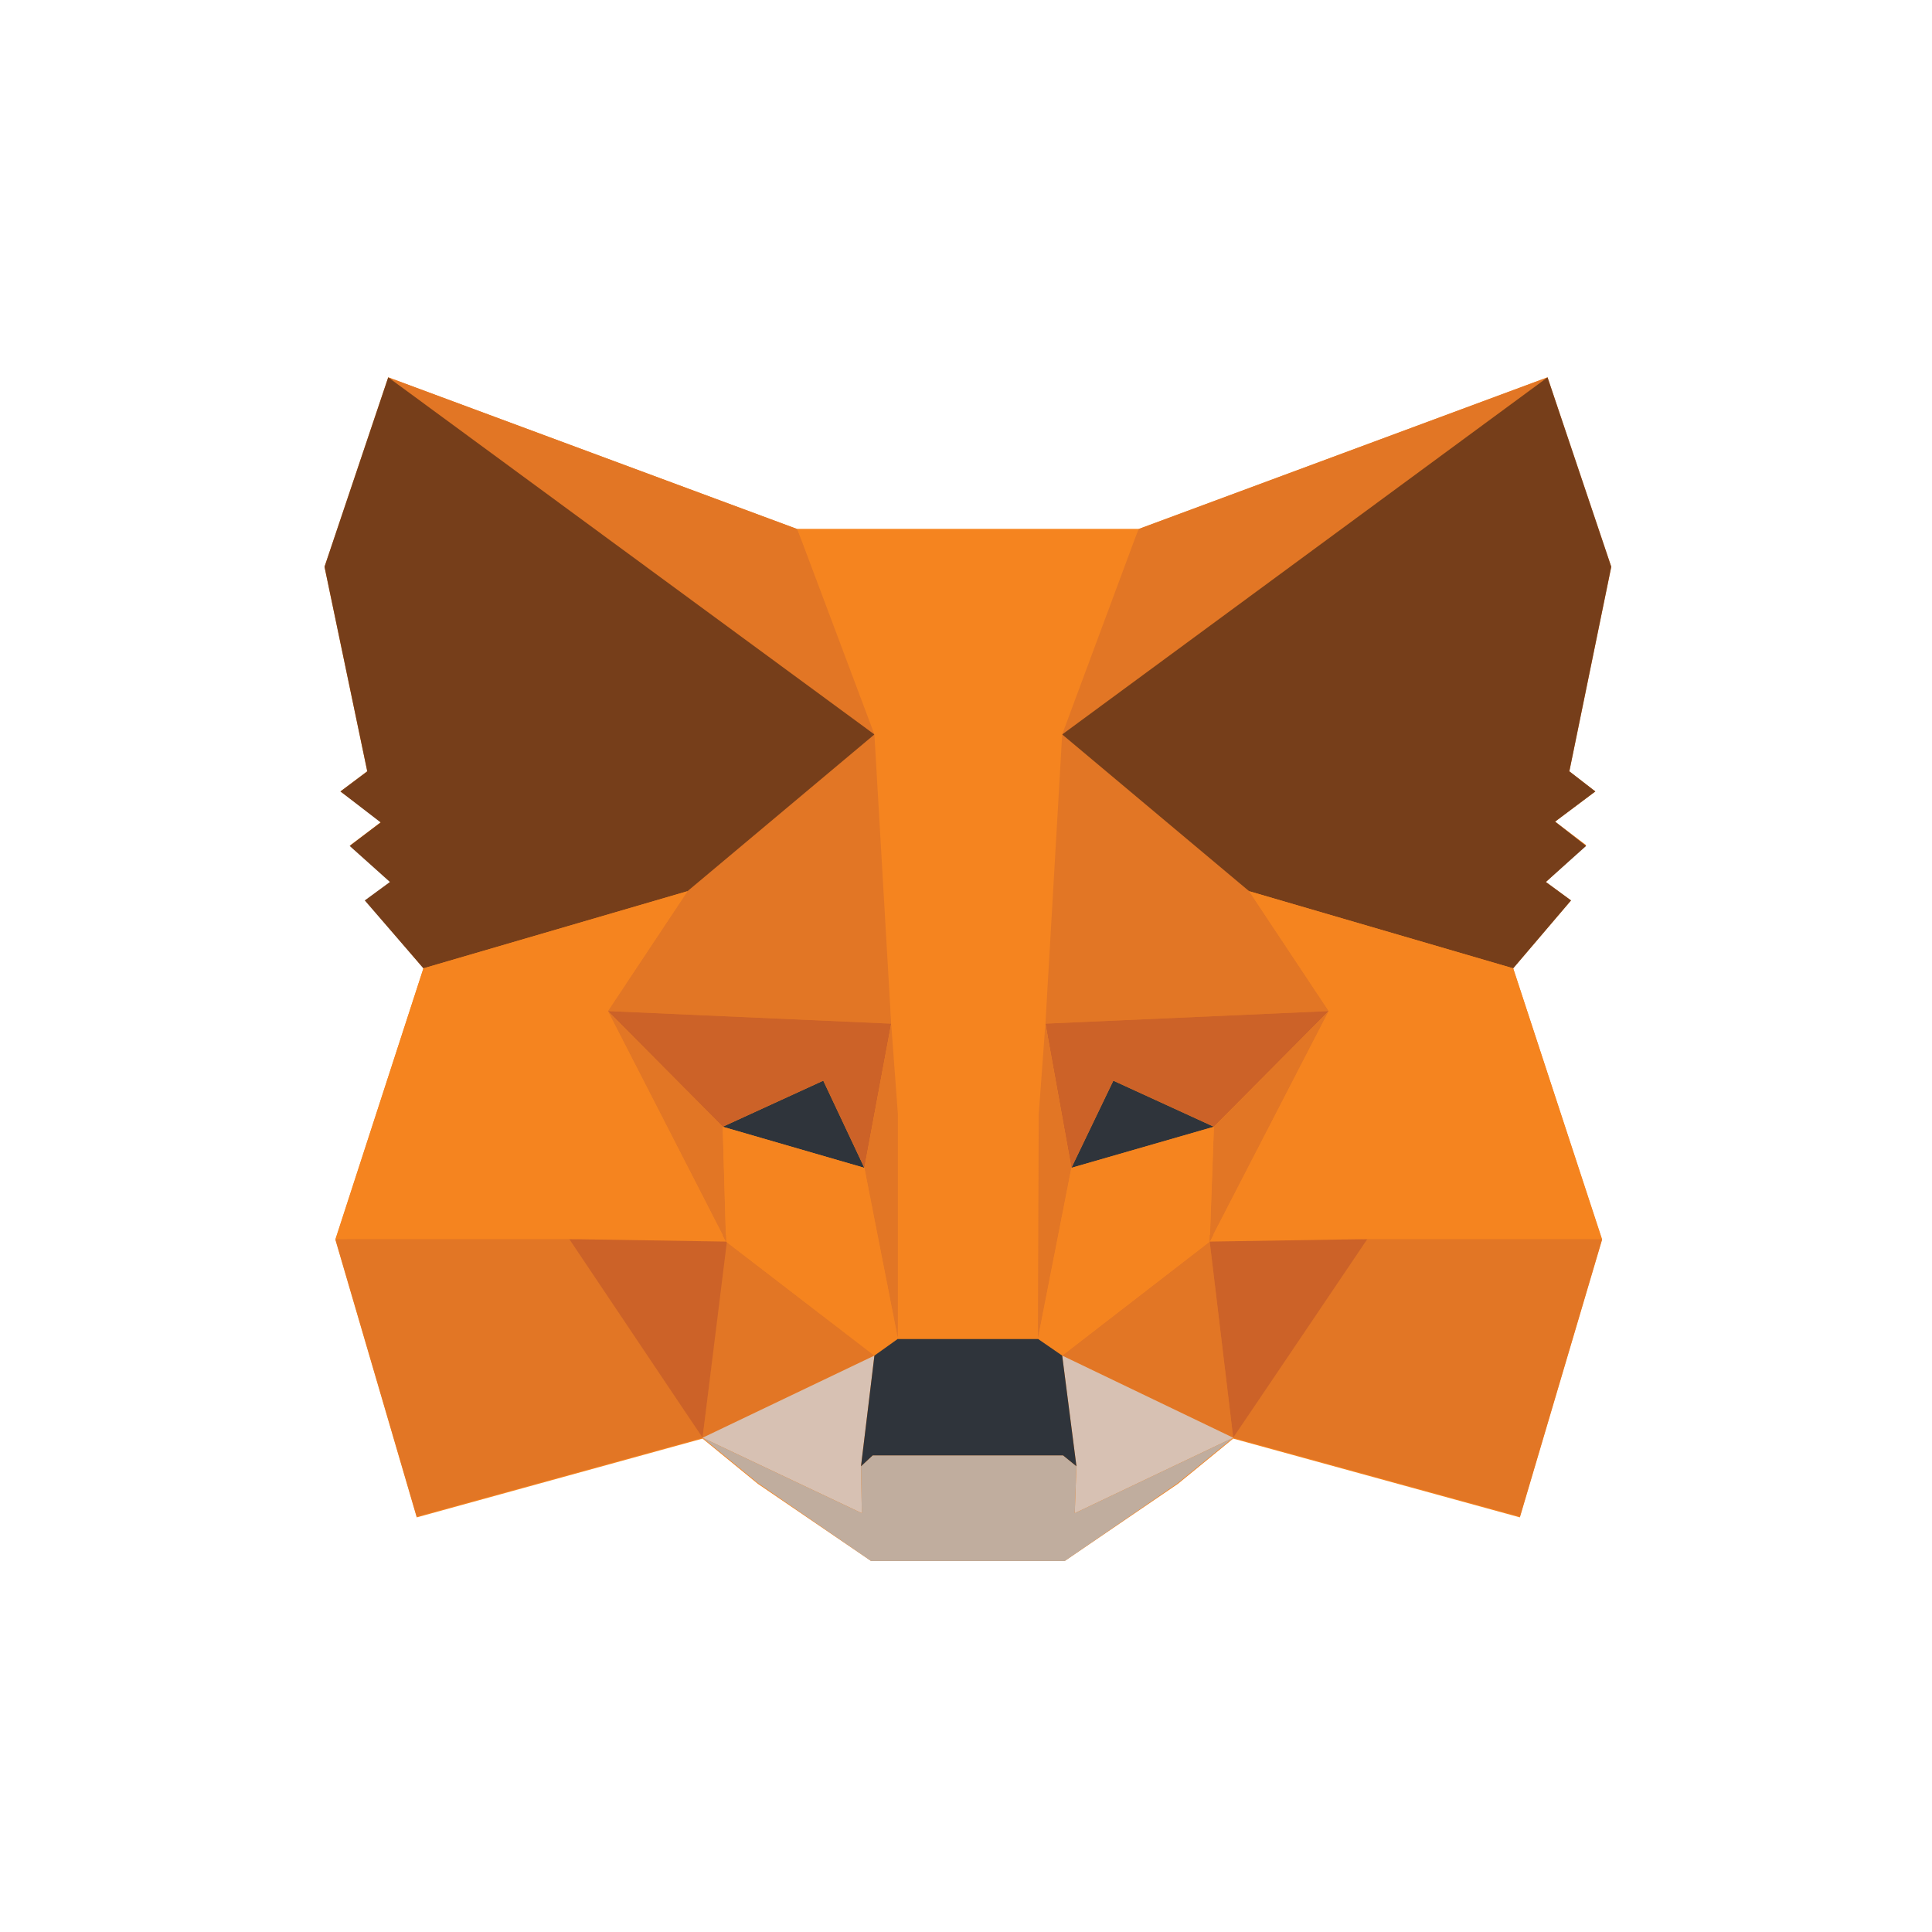
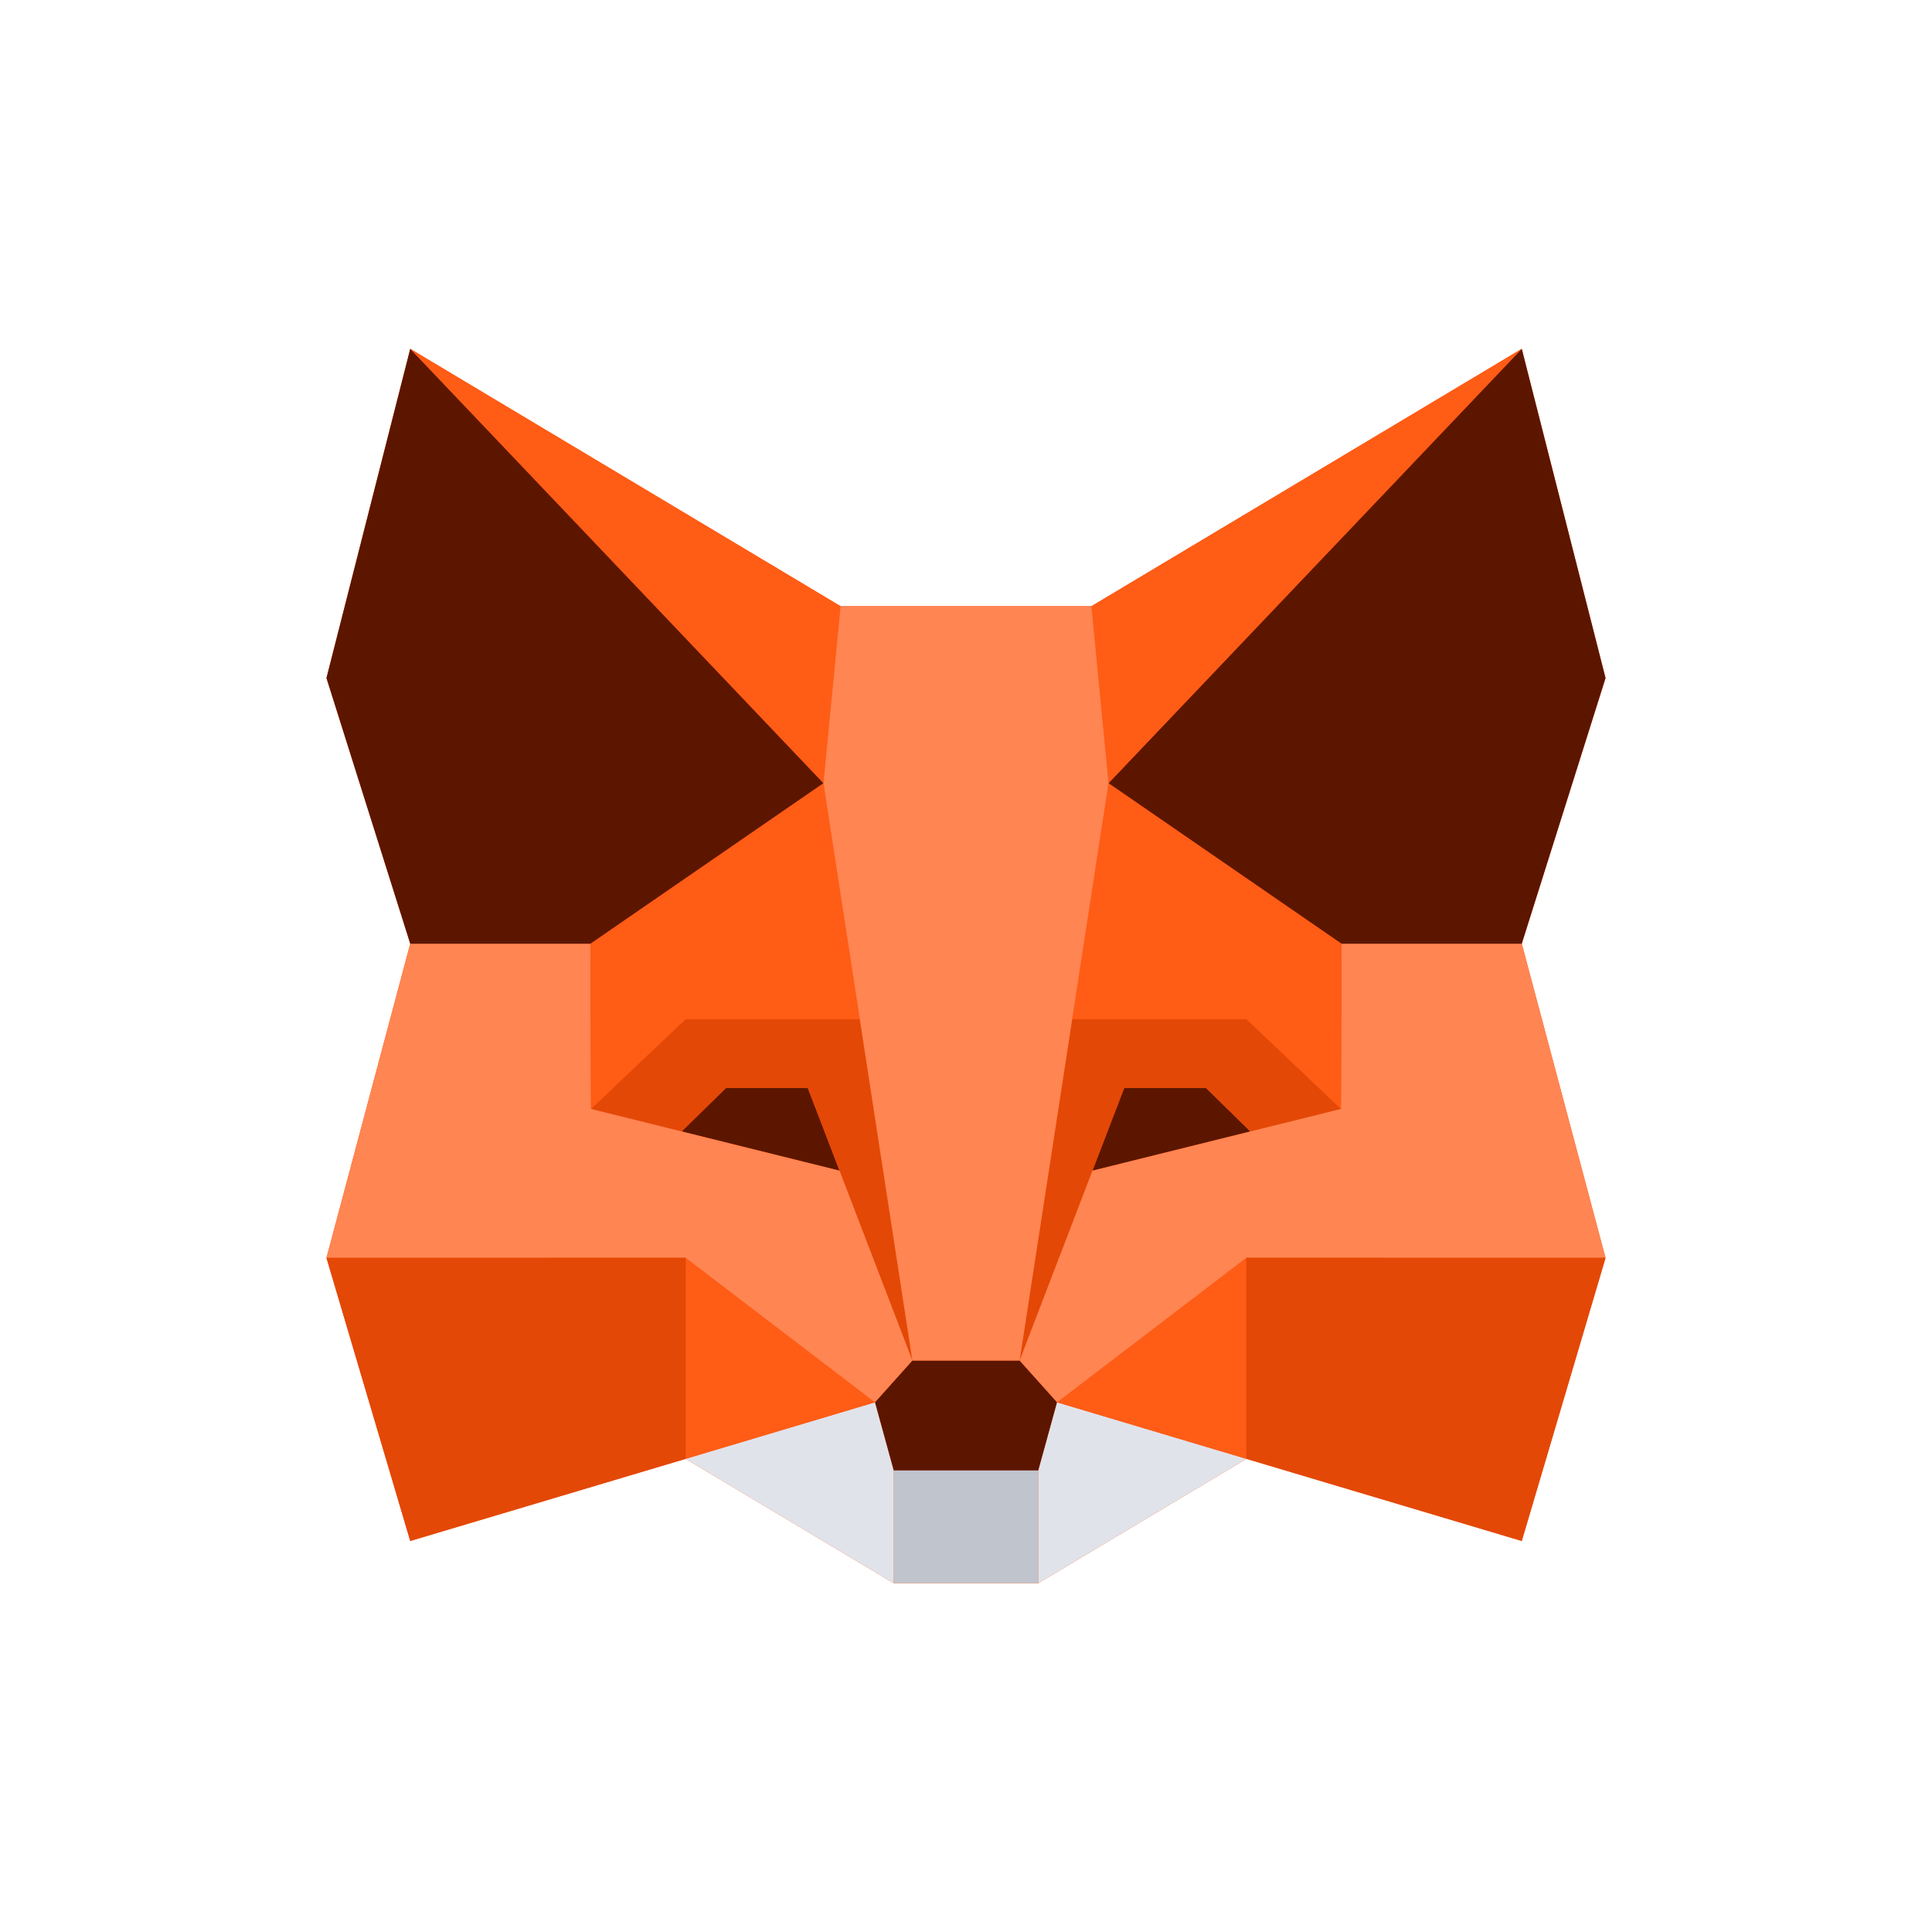
- <svg xmlns="http://www.w3.org/2000/svg" width="256" height="256" viewBox="0 0 256 256" fill="none">
-   <g clip-path="url(#clip0_2818_139)">
-     <mask id="mask0_2818_139" style="mask-type:luminance" maskUnits="userSpaceOnUse" x="0" y="0" width="256" height="256">
-       <path d="M256 0H0V256H256V0Z" fill="white" />
-     </mask>
-     <g mask="url(#mask0_2818_139)">
-       <path d="M256 0H0V256H256V0Z" fill="white" />
-     </g>
-     <path d="M200.504 128.308L208.168 119.311L204.836 116.867L210.168 111.98L206.058 108.87L211.39 104.871L207.946 102.205L213.5 75.103L205.058 50M205.058 50L150.854 70.105H105.646L51.442 50L43 75.103L48.665 102.205L45.11 104.871L50.553 108.87L46.443 111.98L51.775 116.867L48.443 119.311L56.107 128.308L44.444 164.296L55.218 201.062L93.095 190.621L100.426 196.619L115.421 206.838H141.079L156.074 196.619L163.405 190.621L201.393 201.062L212.278 164.296L200.504 128.308" fill="#F5841F" />
-     <path d="M205.059 50L138.525 98.984L150.855 70.105L205.059 50Z" fill="#E27625" />
-     <path d="M51.441 50L117.42 99.428L105.646 70.105L51.441 50Z" fill="#E27625" />
-     <path d="M181.178 163.629L163.406 190.51L201.394 200.951L212.279 164.185L181.178 163.629Z" fill="#E27625" />
-     <path d="M44.445 164.185L55.22 200.951L93.096 190.51L75.435 163.629L44.445 164.185Z" fill="#E27625" />
-     <path d="M91.097 118.089L80.545 133.973L118.088 135.639L116.866 95.43L91.097 118.089Z" fill="#E27625" />
-     <path d="M165.517 118.089L139.303 94.985L138.525 135.639L176.069 133.973L165.517 118.089Z" fill="#E27625" />
-     <path d="M93.094 190.51L115.864 179.624L96.204 164.518L93.094 190.51Z" fill="#E27625" />
-     <path d="M140.746 179.624L163.405 190.51L160.295 164.518L140.746 179.624Z" fill="#E27625" />
-     <path d="M163.405 190.51L140.746 179.625L142.634 194.286L142.412 200.507L163.405 190.51Z" fill="#D7C1B3" />
-     <path d="M93.094 190.51L114.198 200.507L114.087 194.286L115.864 179.625L93.094 190.51Z" fill="#D7C1B3" />
-     <path d="M114.531 154.744L95.76 149.301L109.089 143.192L114.531 154.744Z" fill="#2F343B" />
-     <path d="M141.967 154.744L147.521 143.192L160.85 149.301L141.967 154.744Z" fill="#2F343B" />
-     <path d="M93.094 190.51L96.427 163.629L75.434 164.185L93.094 190.51Z" fill="#CC6228" />
-     <path d="M160.184 163.629L163.405 190.51L181.177 164.185L160.184 163.629Z" fill="#CC6228" />
-     <path d="M176.069 133.973L138.525 135.639L141.969 154.744L147.522 143.192L160.851 149.301L176.069 133.973Z" fill="#CC6228" />
-     <path d="M95.762 149.301L109.091 143.192L114.534 154.744L118.088 135.639L80.545 133.973L95.762 149.301Z" fill="#CC6228" />
-     <path d="M80.545 133.973L96.207 164.518L95.762 149.301L80.545 133.973Z" fill="#E27625" />
-     <path d="M160.85 149.301L160.295 164.518L176.068 133.973L160.85 149.301Z" fill="#E27625" />
-     <path d="M118.088 135.639L114.533 154.744L118.976 177.403L119.976 147.635L118.088 135.639Z" fill="#E27625" />
-     <path d="M138.525 135.639L136.637 147.524L137.525 177.403L141.968 154.744L138.525 135.639Z" fill="#E27625" />
-     <path d="M141.966 154.743L137.523 177.403L140.745 179.624L160.294 164.518L160.849 149.301L141.966 154.743Z" fill="#F5841F" />
-     <path d="M95.76 149.301L96.204 164.518L115.864 179.624L118.974 177.403L114.531 154.743L95.76 149.301Z" fill="#F5841F" />
-     <path d="M142.411 200.507L142.633 194.286L140.856 192.842H115.642L114.087 194.286L114.198 200.507L93.094 190.51L100.425 196.508L115.42 206.838H141.078L156.073 196.508L163.404 190.51L142.411 200.507Z" fill="#C0AD9E" />
-     <path d="M140.746 179.625L137.525 177.403H118.975L115.865 179.625L114.088 194.287L115.643 192.843H140.857L142.634 194.287L140.746 179.625Z" fill="#2F343B" />
-     <path d="M207.946 102.205L213.5 75.103L205.058 50L140.746 97.318L165.516 118.089L200.504 128.308L208.169 119.311L204.836 116.867L210.168 112.091L206.058 108.87L211.39 104.871L207.946 102.205Z" fill="#763E1A" />
-     <path d="M43 75.103L48.665 102.205L45.11 104.871L50.442 108.981L46.332 112.091L51.664 116.867L48.332 119.311L56.107 128.308L91.095 118.089L115.865 97.318L51.442 50L43 75.103Z" fill="#763E1A" />
-     <path d="M200.504 128.308L165.515 118.089L176.068 133.973L160.295 164.518L181.177 164.185H212.278L200.504 128.308Z" fill="#F5841F" />
-     <path d="M91.097 118.089L56.108 128.308L44.445 164.185H75.435L96.206 164.518L80.545 133.973L91.097 118.089Z" fill="#F5841F" />
-     <path d="M138.525 135.639L140.746 97.318L150.854 70.105H105.646L115.865 97.318L118.087 135.639L118.975 147.635V177.403H137.525L137.636 147.635L138.525 135.639Z" fill="#F5841F" />
-   </g>
-   <defs>
-     <clipPath id="clip0_2818_139">
-       <rect width="256" height="256" fill="white" />
-     </clipPath>
-   </defs>
+ <svg xmlns="http://www.w3.org/2000/svg" width="432" height="432" viewBox="-73 -78 432 432" fill="none">
+   <rect x="-73" y="-78" width="432" height="432" fill="white" />
+   <path d="M205.692 248.199L159.179 276H126.821L80.308 248.199L18.732 266.563L0 203.263L18.732 133.011L0 73.615L18.732 3.05176e-05L114.951 57.548H171.049L267.267 3.05176e-05L286 73.615L267.267 133.011L286 203.263L267.267 266.563L205.692 248.199Z" fill="#FA4B00" />
+   <path d="M126.821 250.805H159.179L163.368 235.562L154.991 226.217H131.009L122.631 235.562L126.821 250.805Z" fill="#5C1600" />
+   <path d="M159.179 250.805H126.821V276H159.179V250.805Z" fill="#C0C4CD" />
+   <path d="M171.277 183.766L206.578 174.999L196.641 165.254H178.389L171.277 183.766Z" fill="#5C1600" />
+   <path d="M154.991 226.217L171.277 183.766L178.389 165.254H196.641L206.578 174.999L226.839 169.966L205.705 149.902H166.745L154.991 226.217Z" fill="#E34807" />
+   <path d="M163.369 235.561L205.692 248.199L159.179 276V250.805L163.369 235.561Z" fill="#E1E3EA" />
+   <path d="M205.692 248.199V203.25L163.369 235.562L205.692 248.199Z" fill="#FF5C16" />
+   <path d="M163.369 235.562L205.692 203.25L286 203.263L267.268 133.011H226.987L226.839 169.966L171.277 183.766L154.991 226.217L163.369 235.562Z" fill="#FF8552" />
+   <path d="M205.705 149.902H166.745L174.877 97.109L226.987 133.011L226.839 169.966L205.705 149.902Z" fill="#FF5C16" />
+   <path d="M226.987 133.011H267.268L286 73.615L267.268 0L174.877 97.109L226.987 133.011Z" fill="#5C1600" />
+   <path d="M174.877 97.109L267.268 0L171.049 57.548L174.877 97.109Z" fill="#FF5C16" />
+   <path d="M267.268 266.563L286 203.263L205.692 203.25V248.199L267.268 266.563Z" fill="#E34807" />
+   <path d="M114.723 183.766L79.422 174.999L89.359 165.254H107.611L114.723 183.766Z" fill="#5C1600" />
+   <path d="M131.009 226.217L114.723 183.766L107.611 165.254H89.359L79.422 174.999L59.161 169.966L80.295 149.902H119.255L131.009 226.217Z" fill="#E34807" />
+   <path d="M122.631 235.561L80.308 248.199L126.821 276V250.805L122.631 235.561Z" fill="#E1E3EA" />
+   <path d="M80.308 248.199V203.25L122.631 235.562L80.308 248.199Z" fill="#FF5C16" />
+   <path d="M122.631 235.562L80.308 203.25L0 203.263L18.732 133.011H59.013L59.161 169.966L114.723 183.766L131.009 226.217L122.631 235.562Z" fill="#FF8552" />
+   <path d="M80.295 149.902H119.255L111.123 97.109L59.013 133.011L59.161 169.966L80.295 149.902Z" fill="#FF5C16" />
+   <path d="M59.013 133.011H18.732L0 73.615L18.732 0L111.123 97.109L59.013 133.011Z" fill="#5C1600" />
+   <path d="M111.123 97.109L18.733 0L114.951 57.548L111.123 97.109Z" fill="#FF5C16" />
+   <path d="M18.732 266.563L0 203.263L80.308 203.25V248.199L18.732 266.563Z" fill="#E34807" />
+   <path d="M154.991 226.217L174.877 97.109L171.049 57.548H114.951L111.123 97.109L131.009 226.217H154.991Z" fill="#FF8552" />
</svg>
